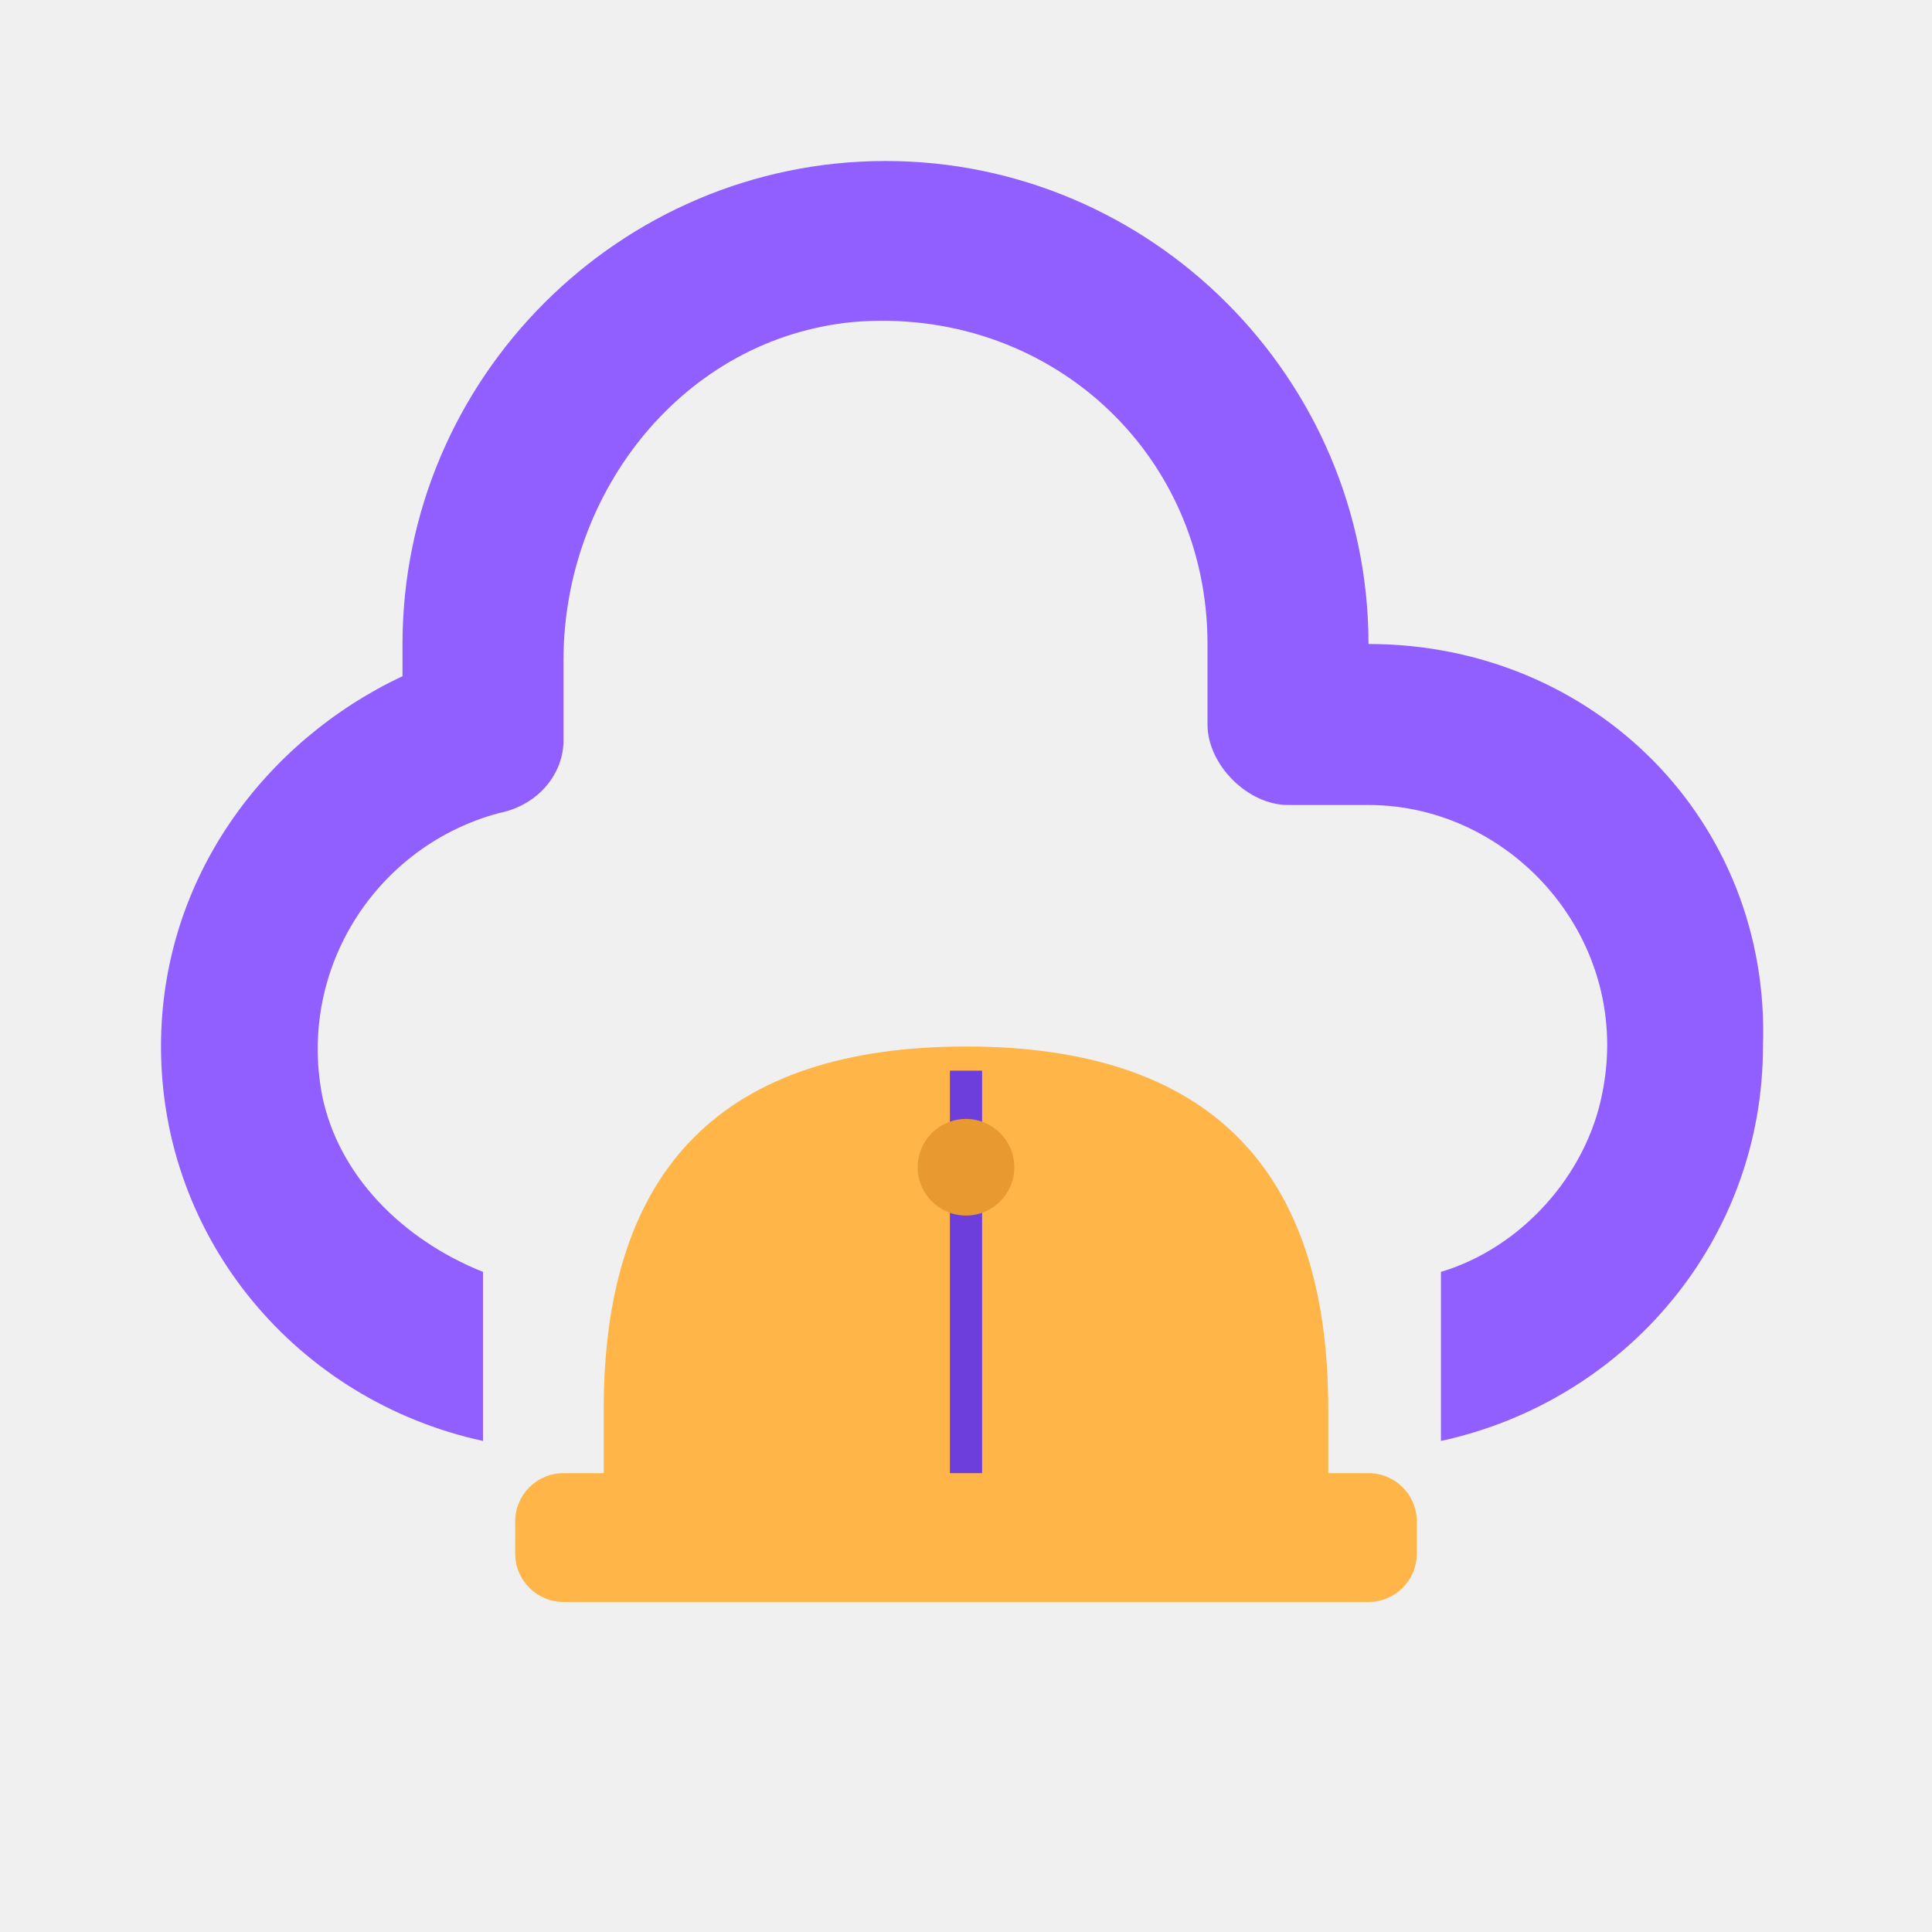
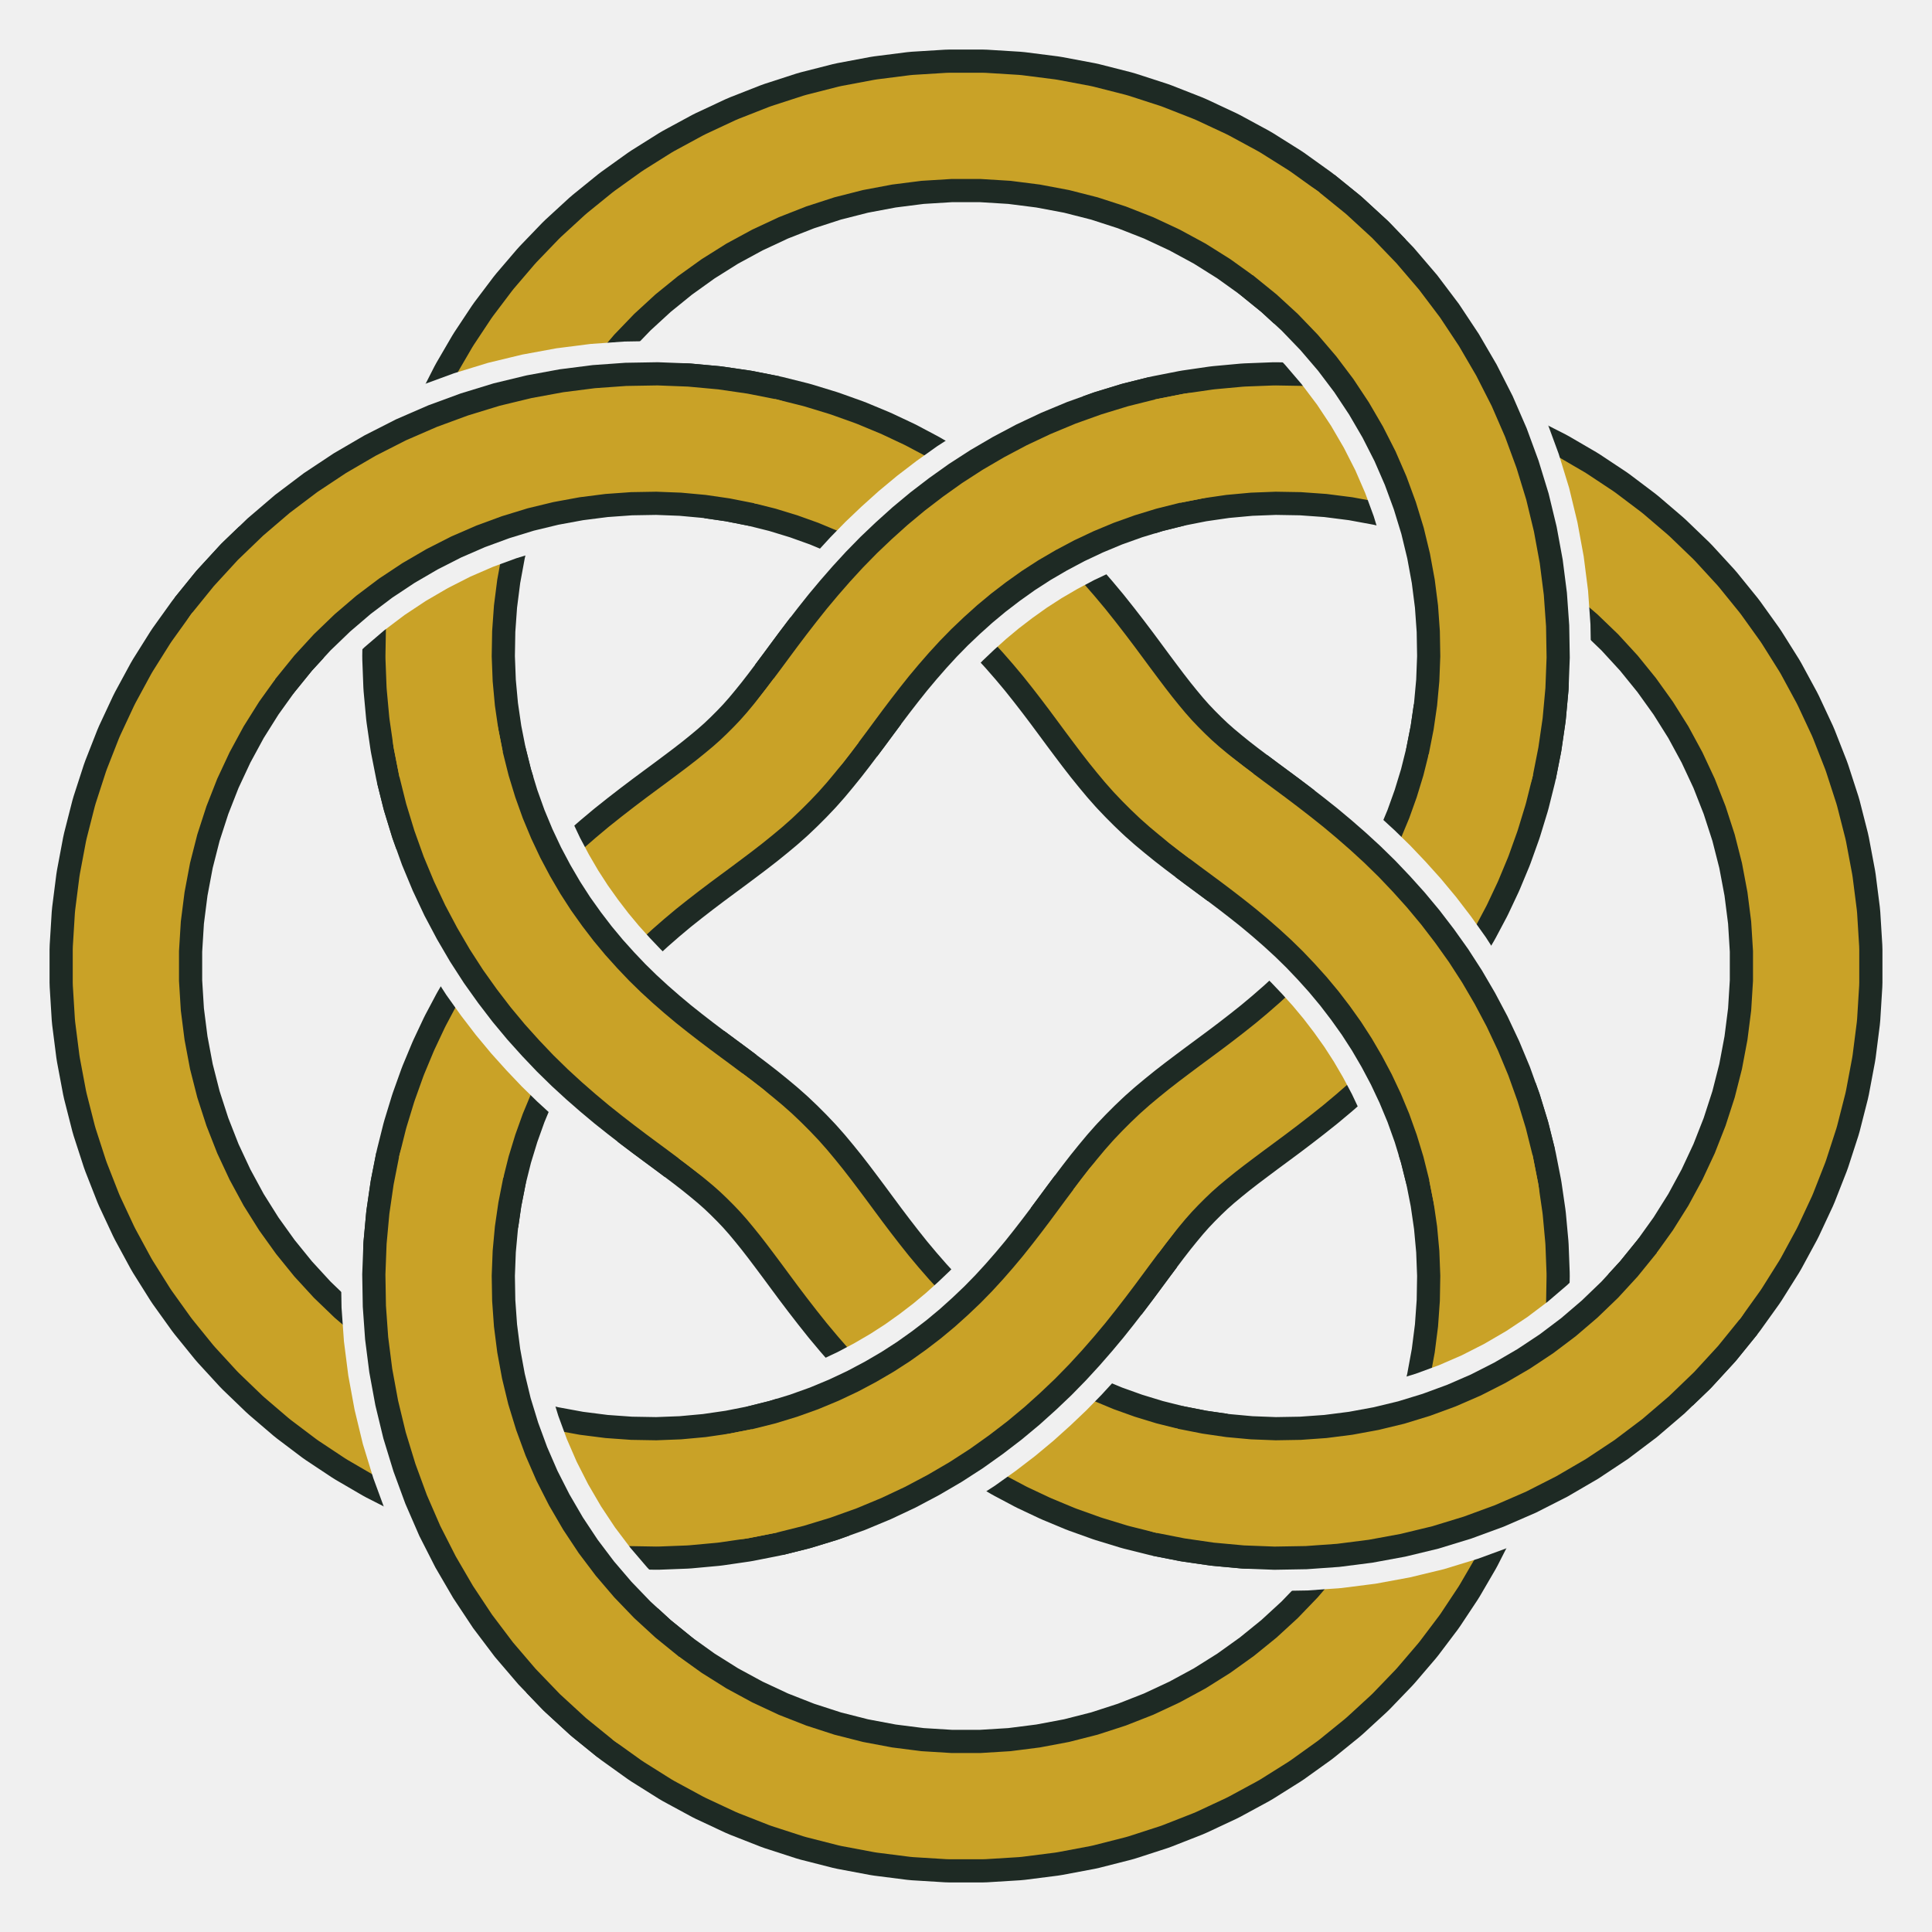
- <svg xmlns="http://www.w3.org/2000/svg" viewBox="0 0 24 24" width="128" height="128">
-   <path fill="#915fff" d="M 17 8 C 17 4.7 14.3 2 11 2 C 7.7 2 5 4.7 5 8 C 5 8.1 5 8.3 5 8.4 C 3.3 9.2 2 10.9 2 13 C 2 15.4 3.7 17.4 6 17.9 L 6 15.8 C 5 15.4 4.2 14.6 4 13.6 C 3.7 12 4.7 10.5 6.2 10.1 C 6.7 10 7 9.6 7 9.2 L 7 8.2 C 7 6.1 8.5 4.2 10.6 4 C 13 3.8 15 5.6 15 8 L 15 9 C 15 9.5 15.5 10 16 10 L 17 10 C 18.8 10 20.3 11.7 19.9 13.6 C 19.7 14.6 18.9 15.5 17.9 15.8 L 17.9 17.9 C 20.2 17.4 21.9 15.4 21.9 13 C 22 10.2 19.8 8 17 8 Z" />
-   <path fill="#ffb547" d="M 7.5 17.5 Q 7.5 13 12 13 Q 16.5 13 16.5 17.5 L 16.5 18.5 L 7.5 18.5 Z" />
-   <rect fill="#ffb547" x="6.4" y="18.3" width="11.2" height="1.6" rx="0.6" />
-   <line stroke="#6e3edd" stroke-width="0.4" x1="12" y1="13.3" x2="12" y2="18.3" />
-   <circle fill="#e89a30" cx="12" cy="14.5" r="0.6" />
+ <svg xmlns="http://www.w3.org/2000/svg" viewBox="0 0 200 200" width="200" height="200" role="img" aria-label="Meitheal">
+   <defs>
+     <clipPath id="meitheal-icon-gaps-c0">
+       <circle cx="151.25" cy="48.75" r="24.65" />
+     </clipPath>
+     <clipPath id="meitheal-icon-gaps-c1">
+       <circle cx="100.00" cy="143.49" r="19.62" />
+     </clipPath>
+     <clipPath id="meitheal-icon-gaps-c2">
+       <circle cx="48.75" cy="48.75" r="24.65" />
+     </clipPath>
+     <clipPath id="meitheal-icon-gaps-c3">
+       <circle cx="143.49" cy="100.00" r="19.62" />
+     </clipPath>
+     <clipPath id="meitheal-icon-gaps-c4">
+       <circle cx="48.75" cy="151.25" r="24.65" />
+     </clipPath>
+     <clipPath id="meitheal-icon-gaps-c5">
+       <circle cx="100.00" cy="56.51" r="19.62" />
+     </clipPath>
+     <clipPath id="meitheal-icon-gaps-c6">
+       <circle cx="151.25" cy="151.25" r="24.65" />
+     </clipPath>
+     <clipPath id="meitheal-icon-gaps-c7">
+       <circle cx="56.51" cy="100.00" r="19.62" />
+     </clipPath>
+     <mask id="meitheal-icon-gaps" maskUnits="userSpaceOnUse" x="-4.4" y="-4.4" width="208.8" height="208.8">
+       <rect x="-4.4" y="-4.4" width="208.8" height="208.8" fill="#fff" />
+       <path d="M121.55 17.43L124.61 18.86L127.58 20.47L130.43 22.26L133.15 24.21L135.74 26.31L138.19 28.56L140.48 30.94L142.61 33.43L144.58 36.04L146.37 38.74L147.99 41.52L149.44 44.37L150.70 47.27L151.78 50.21L152.69 53.18L153.41 56.16L153.96 59.15L154.34 62.13L154.55 65.08L154.60 68.00L154.49 70.87L154.23 73.70L153.83 76.45L153.30 79.14L152.65 81.74L151.88 84.26L151.01 86.69L150.04 89.02L148.99 91.25" fill="none" stroke="#000" stroke-width="20.20" clip-path="url(#meitheal-icon-gaps-c0)" />
+       <path d="M125.43 116.28L124.45 117.04L123.51 117.80L122.61 118.55L121.74 119.32L120.91 120.11L120.11 120.91L119.32 121.74L118.55 122.61L117.80 123.51L117.04 124.45L116.28 125.43L115.51 126.45L114.71 127.52L113.89 128.63L113.03 129.79L112.13 130.98L111.17 132.22L110.16 133.49L109.08 134.78L107.92 136.11L106.69 137.45L105.37 138.80L103.95 140.15L102.45 141.50L100.84 142.84L99.13 144.15L97.32 145.44L95.40 146.68L93.38 147.86L91.25 148.99L89.02 150.04L86.69 151.01L84.26 151.88L81.74 152.65L79.14 153.30L76.45 153.83L73.70 154.23L70.87 154.49L68.00 154.60L65.08 154.55" fill="none" stroke="#000" stroke-width="20.20" clip-path="url(#meitheal-icon-gaps-c1)" />
+       <path d="M17.43 78.45L18.86 75.39L20.47 72.42L22.26 69.57L24.21 66.85L26.31 64.26L28.56 61.81L30.94 59.52L33.43 57.39L36.04 55.42L38.74 53.63L41.52 52.01L44.37 50.56L47.27 49.30L50.21 48.22L53.18 47.31L56.16 46.59L59.15 46.04L62.13 45.66L65.08 45.45L68.00 45.40L70.87 45.51L73.70 45.77L76.45 46.17L79.14 46.70L81.74 47.35L84.26 48.12L86.69 48.99L89.02 49.96L91.25 51.01" fill="none" stroke="#000" stroke-width="20.20" clip-path="url(#meitheal-icon-gaps-c2)" />
+       <path d="M116.28 74.57L117.04 75.55L117.80 76.49L118.55 77.39L119.32 78.26L120.11 79.09L120.91 79.89L121.74 80.68L122.61 81.45L123.51 82.20L124.45 82.96L125.43 83.72L126.45 84.49L127.52 85.29L128.63 86.11L129.79 86.97L130.98 87.87L132.22 88.83L133.49 89.84L134.78 90.92L136.11 92.08L137.45 93.31L138.80 94.63L140.15 96.05L141.50 97.55L142.84 99.16L144.15 100.87L145.44 102.68L146.68 104.60L147.86 106.62L148.99 108.75L150.04 110.98L151.01 113.31L151.88 115.74L152.65 118.26L153.30 120.86L153.83 123.55L154.23 126.30L154.49 129.13L154.60 132.00L154.55 134.92" fill="none" stroke="#000" stroke-width="20.20" clip-path="url(#meitheal-icon-gaps-c3)" />
+       <path d="M78.45 182.57L75.39 181.14L72.42 179.53L69.57 177.74L66.85 175.79L64.26 173.69L61.81 171.44L59.52 169.06L57.39 166.57L55.42 163.96L53.63 161.26L52.01 158.48L50.56 155.63L49.30 152.73L48.22 149.79L47.31 146.82L46.59 143.84L46.04 140.85L45.66 137.87L45.45 134.92L45.40 132.00L45.51 129.13L45.77 126.30L46.17 123.55L46.70 120.86L47.35 118.26L48.12 115.74L48.99 113.31L49.96 110.98L51.01 108.75" fill="none" stroke="#000" stroke-width="20.20" clip-path="url(#meitheal-icon-gaps-c4)" />
+       <path d="M74.57 83.72L75.55 82.96L76.49 82.20L77.39 81.45L78.26 80.68L79.09 79.89L79.89 79.09L80.68 78.26L81.45 77.39L82.20 76.49L82.96 75.55L83.72 74.57L84.49 73.55L85.29 72.48L86.11 71.37L86.97 70.21L87.87 69.02L88.83 67.78L89.84 66.51L90.92 65.22L92.08 63.89L93.31 62.55L94.63 61.20L96.05 59.85L97.55 58.50L99.16 57.16L100.87 55.85L102.68 54.56L104.60 53.32L106.62 52.14L108.75 51.01L110.98 49.96L113.31 48.99L115.74 48.12L118.26 47.35L120.86 46.70L123.55 46.17L126.30 45.77L129.13 45.51L132.00 45.40L134.92 45.45" fill="none" stroke="#000" stroke-width="20.20" clip-path="url(#meitheal-icon-gaps-c5)" />
+       <path d="M182.57 121.55L181.14 124.61L179.53 127.58L177.74 130.43L175.79 133.15L173.69 135.74L171.44 138.19L169.06 140.48L166.57 142.61L163.96 144.58L161.26 146.37L158.48 147.99L155.63 149.44L152.73 150.70L149.79 151.78L146.82 152.69L143.84 153.41L140.85 153.96L137.87 154.34L134.92 154.55L132.00 154.60L129.13 154.49L126.30 154.23L123.55 153.83L120.86 153.30L118.26 152.65L115.74 151.88L113.31 151.01L110.98 150.04L108.75 148.99" fill="none" stroke="#000" stroke-width="20.20" clip-path="url(#meitheal-icon-gaps-c6)" />
+       <path d="M83.72 125.43L82.96 124.45L82.20 123.51L81.45 122.61L80.68 121.74L79.89 120.91L79.09 120.11L78.26 119.32L77.39 118.55L76.49 117.80L75.55 117.04L74.57 116.28L73.55 115.51L72.48 114.71L71.37 113.89L70.21 113.03L69.02 112.13L67.78 111.17L66.51 110.16L65.22 109.08L63.89 107.92L62.55 106.69L61.20 105.37L59.85 103.95L58.50 102.45L57.16 100.84L55.85 99.13L54.56 97.32L53.32 95.40L52.14 93.38L51.01 91.25L49.96 89.02L48.99 86.69L48.12 84.26L47.35 81.74L46.70 79.14L46.17 76.45L45.77 73.70L45.51 70.87L45.40 68.00L45.45 65.08" fill="none" stroke="#000" stroke-width="20.20" clip-path="url(#meitheal-icon-gaps-c7)" />
+     </mask>
+   </defs>
+   <g mask="url(#meitheal-icon-gaps)">
+     <path d="M151.78 50.21L152.69 53.18L153.41 56.16L153.96 59.15L154.34 62.13L154.55 65.08L154.60 68.00L154.49 70.87L154.23 73.70L153.83 76.45L153.30 79.14L152.65 81.74L151.88 84.26L151.01 86.69L150.04 89.02L148.99 91.25L147.86 93.38L146.68 95.40L145.44 97.32L144.15 99.13L142.84 100.84L141.50 102.45L140.15 103.95L138.80 105.37L137.45 106.69L136.11 107.92L134.78 109.08L133.49 110.16L132.22 111.17L130.98 112.13L129.79 113.03L128.63 113.89L127.52 114.71L126.45 115.51L125.43 116.28L124.45 117.04L123.51 117.80L122.61 118.55L121.74 119.32L120.91 120.11L120.11 120.91L119.32 121.74L118.55 122.61L117.80 123.51L117.04 124.45L116.28 125.43L115.51 126.45L114.71 127.52L113.89 128.63L113.03 129.79L112.13 130.98L111.17 132.22L110.16 133.49L109.08 134.78L107.92 136.11L106.69 137.45L105.37 138.80L103.95 140.15L102.45 141.50L100.84 142.84L99.13 144.15L97.32 145.44L95.40 146.68L93.38 147.86L91.25 148.99L89.02 150.04L86.69 151.01L84.26 151.88L81.74 152.65L79.14 153.30L76.45 153.83L73.70 154.23L70.87 154.49L68.00 154.60L65.08 154.55L62.13 154.34L59.15 153.96L56.16 153.41L53.18 152.69L50.21 151.78L47.27 150.70L44.37 149.44L41.52 147.99L38.74 146.37L36.04 144.58L33.43 142.61L30.94 140.48L28.56 138.19L26.31 135.74L24.21 133.15L22.26 130.43L20.47 127.58L18.86 124.61L17.43 121.55L16.19 118.39L15.14 115.15L14.30 111.85L13.67 108.50L13.24 105.12L13.03 101.71L13.03 98.29L13.24 94.88L13.67 91.50L14.30 88.15L15.14 84.85L16.19 81.61L17.43 78.45L18.86 75.39L20.47 72.42L22.26 69.57L24.21 66.85L26.31 64.26L28.56 61.81L30.94 59.52L33.43 57.39L36.04 55.42L38.74 53.63L41.52 52.01L44.37 50.56L47.27 49.30L50.21 48.22L53.18 47.31L56.16 46.59L59.15 46.04L62.13 45.66L65.08 45.45L68.00 45.40L70.87 45.51L73.70 45.77L76.45 46.17L79.14 46.70L81.74 47.35L84.26 48.12L86.69 48.99L89.02 49.96L91.25 51.01L93.38 52.14L95.40 53.32L97.32 54.56L99.13 55.85L100.84 57.16L102.45 58.50L103.95 59.85L105.37 61.20L106.69 62.55L107.92 63.89L109.08 65.22L110.16 66.51L111.17 67.78L112.13 69.02L113.03 70.21L113.89 71.37L114.71 72.48L115.51 73.55L116.28 74.57L117.04 75.55L117.80 76.49L118.55 77.39L119.32 78.26L120.11 79.09L120.91 79.89L121.74 80.68L122.61 81.45L123.51 82.20L124.45 82.96L125.43 83.72L126.45 84.49L127.52 85.29L128.63 86.11L129.79 86.97L130.98 87.87L132.22 88.83L133.49 89.84L134.78 90.92L136.11 92.08L137.45 93.31L138.80 94.63L140.15 96.05L141.50 97.55L142.84 99.16L144.15 100.87L145.44 102.68L146.68 104.60L147.86 106.62L148.99 108.75L150.04 110.98L151.01 113.31L151.88 115.74L152.65 118.26L153.30 120.86L153.83 123.55L154.23 126.30L154.49 129.13L154.60 132.00L154.55 134.92L154.34 137.87L153.96 140.85L153.41 143.84L152.69 146.82L151.78 149.79L150.70 152.73L149.44 155.63L147.99 158.48L146.37 161.26L144.58 163.96L142.61 166.57L140.48 169.06L138.19 171.44L135.74 173.69L133.15 175.79L130.43 177.74L127.58 179.53L124.61 181.14L121.55 182.57L118.39 183.81L115.15 184.86L111.85 185.70L108.50 186.33L105.12 186.76L101.71 186.97L98.29 186.97L94.88 186.76L91.50 186.33L88.15 185.70L84.85 184.86L81.61 183.81L78.45 182.57L75.39 181.14L72.42 179.53L69.57 177.74L66.85 175.79L64.26 173.69L61.81 171.44L59.52 169.06L57.39 166.57L55.42 163.96L53.63 161.26L52.01 158.48L50.56 155.63L49.30 152.73L48.22 149.79L47.31 146.82L46.59 143.84L46.04 140.85L45.66 137.87L45.45 134.92L45.40 132.00L45.51 129.13L45.77 126.30L46.17 123.55L46.70 120.86L47.35 118.26L48.12 115.74L48.99 113.31L49.96 110.98L51.01 108.75L52.14 106.62L53.32 104.60L54.56 102.68L55.85 100.87L57.16 99.16L58.50 97.55L59.85 96.05L61.20 94.63L62.55 93.31L63.89 92.08L65.22 90.92L66.51 89.84L67.78 88.83L69.02 87.87L70.21 86.97L71.37 86.11L72.48 85.29L73.55 84.49L74.57 83.72L75.55 82.96L76.49 82.20L77.39 81.45L78.26 80.68L79.09 79.89L79.89 79.09L80.68 78.26L81.45 77.39L82.20 76.49L82.96 75.55L83.72 74.57L84.49 73.55L85.29 72.48L86.11 71.37L86.97 70.21L87.87 69.02L88.83 67.78L89.84 66.51L90.92 65.22L92.08 63.89L93.31 62.55L94.63 61.20L96.05 59.85L97.55 58.50L99.16 57.16L100.87 55.85L102.68 54.56L104.60 53.32L106.62 52.14L108.75 51.01L110.98 49.96L113.31 48.99L115.74 48.12L118.26 47.35L120.86 46.70L123.55 46.17L126.30 45.77L129.13 45.51L132.00 45.40L134.92 45.45L137.87 45.66L140.85 46.04L143.84 46.59L146.82 47.31L149.79 48.22L152.73 49.30L155.63 50.56L158.48 52.01L161.26 53.63L163.96 55.42L166.57 57.39L169.06 59.52L171.44 61.81L173.69 64.26L175.79 66.85L177.74 69.57L179.53 72.42L181.14 75.39L182.57 78.45L183.81 81.61L184.86 84.85L185.70 88.15L186.33 91.50L186.76 94.88L186.97 98.29L186.97 101.71L186.76 105.12L186.33 108.50L185.70 111.85L184.86 115.15L183.81 118.39L182.57 121.55L181.14 124.61L179.53 127.58L177.74 130.43L175.79 133.15L173.69 135.74L171.44 138.19L169.06 140.48L166.57 142.61L163.96 144.58L161.26 146.37L158.48 147.99L155.63 149.44L152.73 150.70L149.79 151.78L146.82 152.69L143.84 153.41L140.85 153.96L137.87 154.34L134.92 154.55L132.00 154.60L129.13 154.49L126.30 154.23L123.55 153.83L120.86 153.30L118.26 152.65L115.74 151.88L113.31 151.01L110.98 150.04L108.75 148.99L106.62 147.86L104.60 146.68L102.68 145.44L100.87 144.15L99.16 142.84L97.55 141.50L96.05 140.15L94.63 138.80L93.31 137.45L92.08 136.11L90.92 134.78L89.84 133.49L88.83 132.22L87.87 130.98L86.97 129.79L86.11 128.63L85.29 127.52L84.49 126.45L83.72 125.43L82.96 124.45L82.20 123.51L81.45 122.61L80.68 121.74L79.89 120.91L79.09 120.11L78.26 119.32L77.39 118.55L76.49 117.80L75.55 117.04L74.57 116.28L73.55 115.51L72.48 114.71L71.37 113.89L70.21 113.03L69.02 112.13L67.78 111.17L66.51 110.16L65.22 109.08L63.89 107.92L62.55 106.69L61.20 105.37L59.85 103.95L58.50 102.45L57.16 100.84L55.85 99.13L54.56 97.32L53.32 95.40L52.14 93.38L51.01 91.25L49.96 89.02L48.99 86.69L48.12 84.26L47.35 81.74L46.70 79.14L46.17 76.45L45.77 73.70L45.51 70.87L45.40 68.00L45.45 65.08L45.66 62.13L46.04 59.15L46.59 56.16L47.31 53.18L48.22 50.21L49.30 47.27L50.56 44.37L52.01 41.52L53.63 38.74L55.42 36.04L57.39 33.43L59.52 30.94L61.81 28.56L64.26 26.31L66.85 24.21L69.57 22.26L72.42 20.47L75.39 18.86L78.45 17.43L81.61 16.19L84.85 15.14L88.15 14.30L91.50 13.67L94.88 13.24L98.29 13.03L101.71 13.03L105.12 13.24L108.50 13.67L111.85 14.30L115.15 15.14L118.39 16.19L121.55 17.43L124.61 18.86L127.58 20.47L130.43 22.26L133.15 24.21L135.74 26.31L138.19 28.56L140.48 30.94L142.61 33.43L144.58 36.04L146.37 38.74L147.99 41.52L149.44 44.37L150.70 47.27Z" fill="none" stroke="#1E2A24" stroke-width="15.80" stroke-linejoin="round" />
+     <path d="M151.78 50.21L152.69 53.18L153.41 56.16L153.96 59.15L154.34 62.13L154.55 65.08L154.60 68.00L154.49 70.87L154.23 73.70L153.83 76.45L153.30 79.14L152.65 81.74L151.88 84.26L151.01 86.69L150.04 89.02L148.99 91.25L147.86 93.38L146.68 95.40L145.44 97.32L144.15 99.13L142.84 100.84L141.50 102.45L140.15 103.95L138.80 105.37L137.45 106.69L136.11 107.92L134.78 109.08L133.49 110.16L132.22 111.17L130.98 112.13L129.79 113.03L128.63 113.89L127.52 114.71L126.45 115.51L125.43 116.28L124.45 117.04L123.51 117.80L122.61 118.55L121.74 119.32L120.91 120.11L120.11 120.91L119.32 121.74L118.55 122.61L117.80 123.51L117.04 124.45L116.28 125.43L115.51 126.45L114.71 127.52L113.89 128.63L113.03 129.79L112.13 130.98L111.17 132.22L110.16 133.49L109.08 134.78L107.92 136.11L106.69 137.45L105.37 138.80L103.95 140.15L102.45 141.50L100.84 142.84L99.13 144.15L97.32 145.44L95.40 146.68L93.38 147.86L91.25 148.99L89.02 150.04L86.69 151.01L84.26 151.88L81.74 152.65L79.14 153.30L76.45 153.83L73.70 154.23L70.87 154.49L68.00 154.60L65.08 154.55L62.13 154.34L59.15 153.96L56.16 153.41L53.18 152.69L50.21 151.78L47.27 150.70L44.37 149.44L41.52 147.99L38.74 146.37L36.04 144.58L33.43 142.61L30.94 140.48L28.56 138.19L26.31 135.74L24.21 133.15L22.26 130.43L20.47 127.58L18.86 124.61L17.43 121.55L16.19 118.39L15.14 115.15L14.30 111.85L13.67 108.50L13.24 105.12L13.03 101.71L13.03 98.29L13.24 94.88L13.67 91.50L14.30 88.15L15.14 84.85L16.19 81.61L17.43 78.45L18.86 75.39L20.47 72.42L22.26 69.57L24.21 66.85L26.31 64.26L28.56 61.81L30.94 59.52L33.43 57.39L36.04 55.42L38.74 53.63L41.52 52.01L44.37 50.56L47.27 49.30L50.21 48.22L53.18 47.31L56.16 46.59L59.15 46.04L62.13 45.66L65.08 45.45L68.00 45.40L70.87 45.51L73.70 45.77L76.45 46.17L79.14 46.70L81.74 47.35L84.26 48.12L86.69 48.99L89.02 49.96L91.25 51.01L93.38 52.14L95.40 53.32L97.32 54.56L99.13 55.85L100.84 57.16L102.45 58.50L103.95 59.85L105.37 61.20L106.69 62.55L107.92 63.89L109.08 65.22L110.16 66.51L111.17 67.78L112.13 69.02L113.03 70.21L113.89 71.37L114.71 72.48L115.51 73.55L116.28 74.57L117.04 75.55L117.80 76.49L118.55 77.39L119.32 78.26L120.11 79.09L120.91 79.89L121.74 80.68L122.61 81.45L123.51 82.20L124.45 82.96L125.43 83.72L126.45 84.49L127.52 85.29L128.63 86.11L129.79 86.97L130.98 87.87L132.22 88.83L133.49 89.84L134.78 90.92L136.11 92.08L137.45 93.31L138.80 94.63L140.15 96.05L141.50 97.55L142.84 99.16L144.15 100.87L145.44 102.68L146.68 104.60L147.86 106.62L148.99 108.75L150.04 110.98L151.01 113.31L151.88 115.74L152.65 118.26L153.30 120.86L153.83 123.55L154.23 126.30L154.49 129.13L154.60 132.00L154.55 134.92L154.34 137.87L153.96 140.85L153.41 143.84L152.69 146.82L151.78 149.79L150.70 152.73L149.44 155.63L147.99 158.48L146.37 161.26L144.58 163.96L142.61 166.57L140.48 169.06L138.19 171.44L135.74 173.69L133.15 175.79L130.43 177.74L127.58 179.53L124.61 181.14L121.55 182.57L118.39 183.81L115.15 184.86L111.85 185.70L108.50 186.33L105.12 186.76L101.71 186.97L98.29 186.97L94.88 186.76L91.50 186.33L88.15 185.70L84.85 184.86L81.61 183.81L78.45 182.57L75.39 181.14L72.42 179.53L69.57 177.74L66.85 175.79L64.26 173.69L61.81 171.44L59.52 169.06L57.39 166.57L55.42 163.96L53.63 161.26L52.01 158.48L50.56 155.63L49.30 152.73L48.22 149.79L47.31 146.82L46.59 143.84L46.04 140.85L45.66 137.87L45.45 134.92L45.40 132.00L45.51 129.13L45.77 126.30L46.17 123.55L46.70 120.86L47.35 118.26L48.12 115.74L48.99 113.31L49.96 110.98L51.01 108.75L52.14 106.62L53.32 104.60L54.56 102.68L55.85 100.87L57.16 99.16L58.50 97.55L59.85 96.05L61.20 94.63L62.55 93.31L63.89 92.08L65.22 90.92L66.51 89.84L67.78 88.83L69.02 87.87L70.21 86.97L71.37 86.11L72.48 85.29L73.55 84.49L74.57 83.72L75.55 82.96L76.49 82.20L77.39 81.45L78.26 80.68L79.09 79.89L79.89 79.09L80.68 78.26L81.45 77.39L82.20 76.49L82.96 75.55L83.72 74.57L84.49 73.55L85.29 72.48L86.11 71.37L86.97 70.21L87.87 69.02L88.83 67.78L89.84 66.51L90.92 65.22L92.08 63.89L93.31 62.55L94.63 61.20L96.05 59.85L97.55 58.50L99.16 57.16L100.87 55.85L102.68 54.56L104.60 53.32L106.62 52.14L108.75 51.01L110.98 49.96L113.31 48.99L115.74 48.12L118.26 47.35L120.86 46.70L123.55 46.17L126.30 45.77L129.13 45.51L132.00 45.40L134.92 45.45L137.87 45.66L140.85 46.04L143.84 46.59L146.82 47.31L149.79 48.22L152.73 49.30L155.63 50.56L158.48 52.01L161.26 53.63L163.96 55.42L166.57 57.39L169.06 59.52L171.44 61.81L173.69 64.26L175.79 66.85L177.74 69.57L179.53 72.42L181.14 75.39L182.57 78.45L183.81 81.61L184.86 84.85L185.70 88.15L186.33 91.50L186.76 94.88L186.97 98.29L186.97 101.71L186.76 105.12L186.33 108.50L185.70 111.85L184.86 115.15L183.81 118.39L182.57 121.55L181.14 124.61L179.53 127.58L177.74 130.43L175.79 133.15L173.69 135.74L171.44 138.19L169.06 140.48L166.57 142.61L163.96 144.58L161.26 146.37L158.48 147.99L155.63 149.44L152.73 150.70L149.79 151.78L146.82 152.69L143.84 153.41L140.85 153.96L137.87 154.34L134.92 154.55L132.00 154.60L129.13 154.49L126.30 154.23L123.55 153.83L120.86 153.30L118.26 152.65L115.74 151.88L113.31 151.01L110.98 150.04L108.75 148.99L106.62 147.86L104.60 146.68L102.68 145.44L100.87 144.15L99.16 142.84L97.55 141.50L96.05 140.15L94.63 138.80L93.31 137.45L92.08 136.11L90.92 134.78L89.84 133.49L88.83 132.22L87.87 130.98L86.97 129.79L86.11 128.63L85.29 127.52L84.49 126.45L83.72 125.43L82.96 124.45L82.20 123.51L81.45 122.61L80.68 121.74L79.89 120.91L79.09 120.11L78.26 119.32L77.39 118.55L76.49 117.80L75.55 117.04L74.57 116.28L73.55 115.51L72.48 114.71L71.37 113.89L70.21 113.03L69.02 112.13L67.78 111.17L66.51 110.16L65.22 109.08L63.89 107.92L62.55 106.69L61.20 105.37L59.85 103.95L58.50 102.45L57.16 100.84L55.85 99.13L54.56 97.32L53.32 95.40L52.14 93.38L51.01 91.25L49.96 89.02L48.99 86.69L48.12 84.26L47.35 81.74L46.70 79.14L46.17 76.45L45.77 73.70L45.51 70.87L45.40 68.00L45.45 65.08L45.66 62.13L46.04 59.15L46.59 56.16L47.31 53.18L48.22 50.21L49.30 47.27L50.56 44.37L52.01 41.52L53.63 38.74L55.42 36.04L57.39 33.43L59.52 30.94L61.81 28.56L64.26 26.31L66.85 24.21L69.57 22.26L72.42 20.47L75.39 18.86L78.45 17.43L81.61 16.19L84.85 15.14L88.15 14.30L91.50 13.67L94.88 13.24L98.29 13.03L101.71 13.03L105.12 13.24L108.50 13.67L111.85 14.30L115.15 15.14L118.39 16.19L121.55 17.43L124.61 18.86L127.58 20.47L130.43 22.26L133.15 24.21L135.74 26.31L138.19 28.56L140.48 30.94L142.61 33.43L144.58 36.04L146.37 38.74L147.99 41.52L149.44 44.37L150.70 47.27Z" fill="none" stroke="#C9A227" stroke-width="11.00" stroke-linejoin="round" />
+   </g>
+   <path d="M133.15 24.21L135.74 26.31L138.19 28.56L140.48 30.94L142.61 33.43L144.58 36.04L146.37 38.74L147.99 41.52L149.44 44.37L150.70 47.27L151.78 50.21L152.69 53.18L153.41 56.16L153.96 59.15L154.34 62.13L154.55 65.08L154.60 68.00L154.49 70.87L154.23 73.70L153.83 76.45L153.30 79.14" fill="none" stroke="#1E2A24" stroke-width="15.80" />
+   <path d="M133.15 24.21L135.74 26.31L138.19 28.56L140.48 30.94L142.61 33.43L144.58 36.04L146.37 38.74L147.99 41.52L149.44 44.37L150.70 47.27L151.78 50.21L152.69 53.18L153.41 56.16L153.96 59.15L154.34 62.13L154.55 65.08L154.60 68.00L154.49 70.87L154.23 73.70L153.83 76.45L153.30 79.14" fill="none" stroke="#C9A227" stroke-width="11.00" stroke-linecap="round" />
+   <path d="M115.51 126.45L114.71 127.52L113.89 128.63L113.03 129.79L112.13 130.98L111.17 132.22L110.16 133.49L109.08 134.78L107.92 136.11L106.69 137.45L105.37 138.80L103.95 140.15L102.45 141.50L100.84 142.84L99.13 144.15L97.32 145.44L95.40 146.68L93.38 147.86L91.25 148.99L89.02 150.04L86.69 151.01L84.26 151.88L81.74 152.65L79.14 153.30" fill="none" stroke="#1E2A24" stroke-width="15.80" />
+   <path d="M117.04 124.45L116.28 125.43L115.51 126.45L114.71 127.52L113.89 128.63L113.03 129.79L112.13 130.98L111.17 132.22L110.16 133.49L109.08 134.78L107.92 136.11L106.69 137.45L105.37 138.80L103.95 140.15L102.45 141.50L100.84 142.84L99.13 144.15L97.32 145.44L95.40 146.68L93.38 147.86L91.25 148.99L89.02 150.04L86.69 151.01L84.26 151.88L81.74 152.65L79.14 153.30L76.45 153.83" fill="none" stroke="#C9A227" stroke-width="11.00" stroke-linecap="round" />
+   <path d="M24.21 66.85L26.31 64.26L28.56 61.81L30.94 59.52L33.43 57.39L36.04 55.42L38.74 53.63L41.52 52.01L44.37 50.56L47.27 49.30L50.21 48.22L53.18 47.31L56.16 46.59L59.15 46.04L62.13 45.66L65.08 45.45L68.00 45.40L70.87 45.51L73.70 45.77L76.45 46.17L79.14 46.70" fill="none" stroke="#1E2A24" stroke-width="15.80" />
+   <path d="M24.21 66.85L26.31 64.26L28.56 61.81L30.94 59.52L33.43 57.39L36.04 55.42L38.74 53.63L41.52 52.01L44.37 50.56L47.27 49.30L50.21 48.22L53.18 47.31L56.16 46.59L59.15 46.04L62.13 45.66L65.08 45.45L68.00 45.40L70.87 45.51L73.70 45.77L76.45 46.17L79.14 46.70" fill="none" stroke="#C9A227" stroke-width="11.00" stroke-linecap="round" />
+   <path d="M126.45 84.49L127.52 85.29L128.63 86.11L129.79 86.97L130.98 87.87L132.22 88.83L133.49 89.84L134.78 90.92L136.11 92.08L137.45 93.31L138.80 94.63L140.15 96.05L141.50 97.55L142.84 99.16L144.15 100.87L145.44 102.68L146.68 104.60L147.86 106.62L148.99 108.75L150.04 110.98L151.01 113.31L151.88 115.74L152.65 118.26L153.30 120.86" fill="none" stroke="#1E2A24" stroke-width="15.80" />
+   <path d="M124.45 82.96L125.43 83.72L126.45 84.49L127.52 85.29L128.63 86.11L129.79 86.97L130.98 87.87L132.22 88.83L133.49 89.84L134.78 90.92L136.11 92.08L137.45 93.31L138.80 94.63L140.15 96.05L141.50 97.55L142.84 99.16L144.15 100.87L145.44 102.68L146.68 104.60L147.86 106.62L148.99 108.75L150.04 110.98L151.01 113.31L151.88 115.74L152.65 118.26L153.30 120.86L153.83 123.55" fill="none" stroke="#C9A227" stroke-width="11.00" stroke-linecap="round" />
+   <path d="M66.85 175.79L64.26 173.69L61.81 171.44L59.52 169.06L57.39 166.57L55.42 163.96L53.63 161.26L52.01 158.48L50.56 155.63L49.30 152.73L48.22 149.79L47.31 146.82L46.59 143.84L46.04 140.85L45.66 137.87L45.45 134.92L45.40 132.00L45.51 129.13L45.77 126.30L46.17 123.55L46.70 120.86" fill="none" stroke="#1E2A24" stroke-width="15.80" />
+   <path d="M66.85 175.79L64.26 173.69L61.81 171.44L59.52 169.06L57.39 166.57L55.42 163.96L53.63 161.26L52.01 158.48L50.56 155.63L49.30 152.73L48.22 149.79L47.31 146.82L46.59 143.84L46.04 140.85L45.66 137.87L45.45 134.92L45.40 132.00L45.51 129.13L45.77 126.30L46.17 123.55L46.70 120.86" fill="none" stroke="#C9A227" stroke-width="11.00" stroke-linecap="round" />
+   <path d="M84.49 73.55L85.29 72.48L86.11 71.37L86.97 70.21L87.87 69.02L88.83 67.78L89.84 66.51L90.92 65.22L92.08 63.89L93.31 62.55L94.63 61.20L96.05 59.85L97.55 58.50L99.16 57.16L100.87 55.85L102.68 54.56L104.60 53.32L106.62 52.14L108.75 51.01L110.98 49.96L113.31 48.99L115.74 48.12L118.26 47.35L120.86 46.70" fill="none" stroke="#1E2A24" stroke-width="15.80" />
+   <path d="M82.96 75.55L83.72 74.57L84.49 73.55L85.29 72.48L86.11 71.37L86.97 70.21L87.87 69.02L88.83 67.78L89.84 66.51L90.92 65.22L92.08 63.89L93.31 62.55L94.63 61.20L96.05 59.85L97.55 58.50L99.16 57.16L100.87 55.85L102.68 54.56L104.60 53.32L106.62 52.14L108.75 51.01L110.98 49.96L113.31 48.99L115.74 48.12L118.26 47.35L120.86 46.70L123.55 46.17" fill="none" stroke="#C9A227" stroke-width="11.00" stroke-linecap="round" />
+   <path d="M175.79 133.15L173.69 135.74L171.44 138.19L169.06 140.48L166.57 142.61L163.96 144.58L161.26 146.37L158.48 147.99L155.63 149.44L152.73 150.70L149.79 151.78L146.82 152.69L143.84 153.41L140.85 153.96L137.87 154.34L134.92 154.55L132.00 154.60L129.13 154.49L126.30 154.23L123.55 153.83L120.86 153.30" fill="none" stroke="#1E2A24" stroke-width="15.80" />
+   <path d="M175.79 133.15L173.69 135.74L171.44 138.19L169.06 140.48L166.57 142.61L163.96 144.58L161.26 146.37L158.48 147.99L155.63 149.44L152.73 150.70L149.79 151.78L146.82 152.69L143.84 153.41L140.85 153.96L137.87 154.34L134.92 154.55L132.00 154.60L129.13 154.49L126.30 154.23L123.55 153.83L120.86 153.30" fill="none" stroke="#C9A227" stroke-width="11.00" stroke-linecap="round" />
+   <path d="M73.55 115.51L72.48 114.71L71.37 113.89L70.21 113.03L69.02 112.13L67.78 111.17L66.51 110.16L65.22 109.08L63.89 107.92L62.55 106.69L61.20 105.37L59.85 103.95L58.50 102.45L57.16 100.84L55.85 99.13L54.56 97.32L53.32 95.40L52.14 93.38L51.01 91.25L49.96 89.02L48.99 86.69L48.12 84.26L47.35 81.74L46.70 79.14" fill="none" stroke="#1E2A24" stroke-width="15.80" />
+   <path d="M75.55 117.04L74.57 116.28L73.55 115.51L72.48 114.71L71.37 113.89L70.21 113.03L69.02 112.13L67.78 111.17L66.51 110.16L65.22 109.08L63.89 107.92L62.55 106.69L61.20 105.37L59.85 103.95L58.50 102.45L57.16 100.84L55.85 99.13L54.56 97.32L53.32 95.40L52.14 93.38L51.01 91.25L49.96 89.02L48.99 86.69L48.12 84.26L47.35 81.74L46.70 79.14L46.17 76.45" fill="none" stroke="#C9A227" stroke-width="11.00" stroke-linecap="round" />
</svg>
